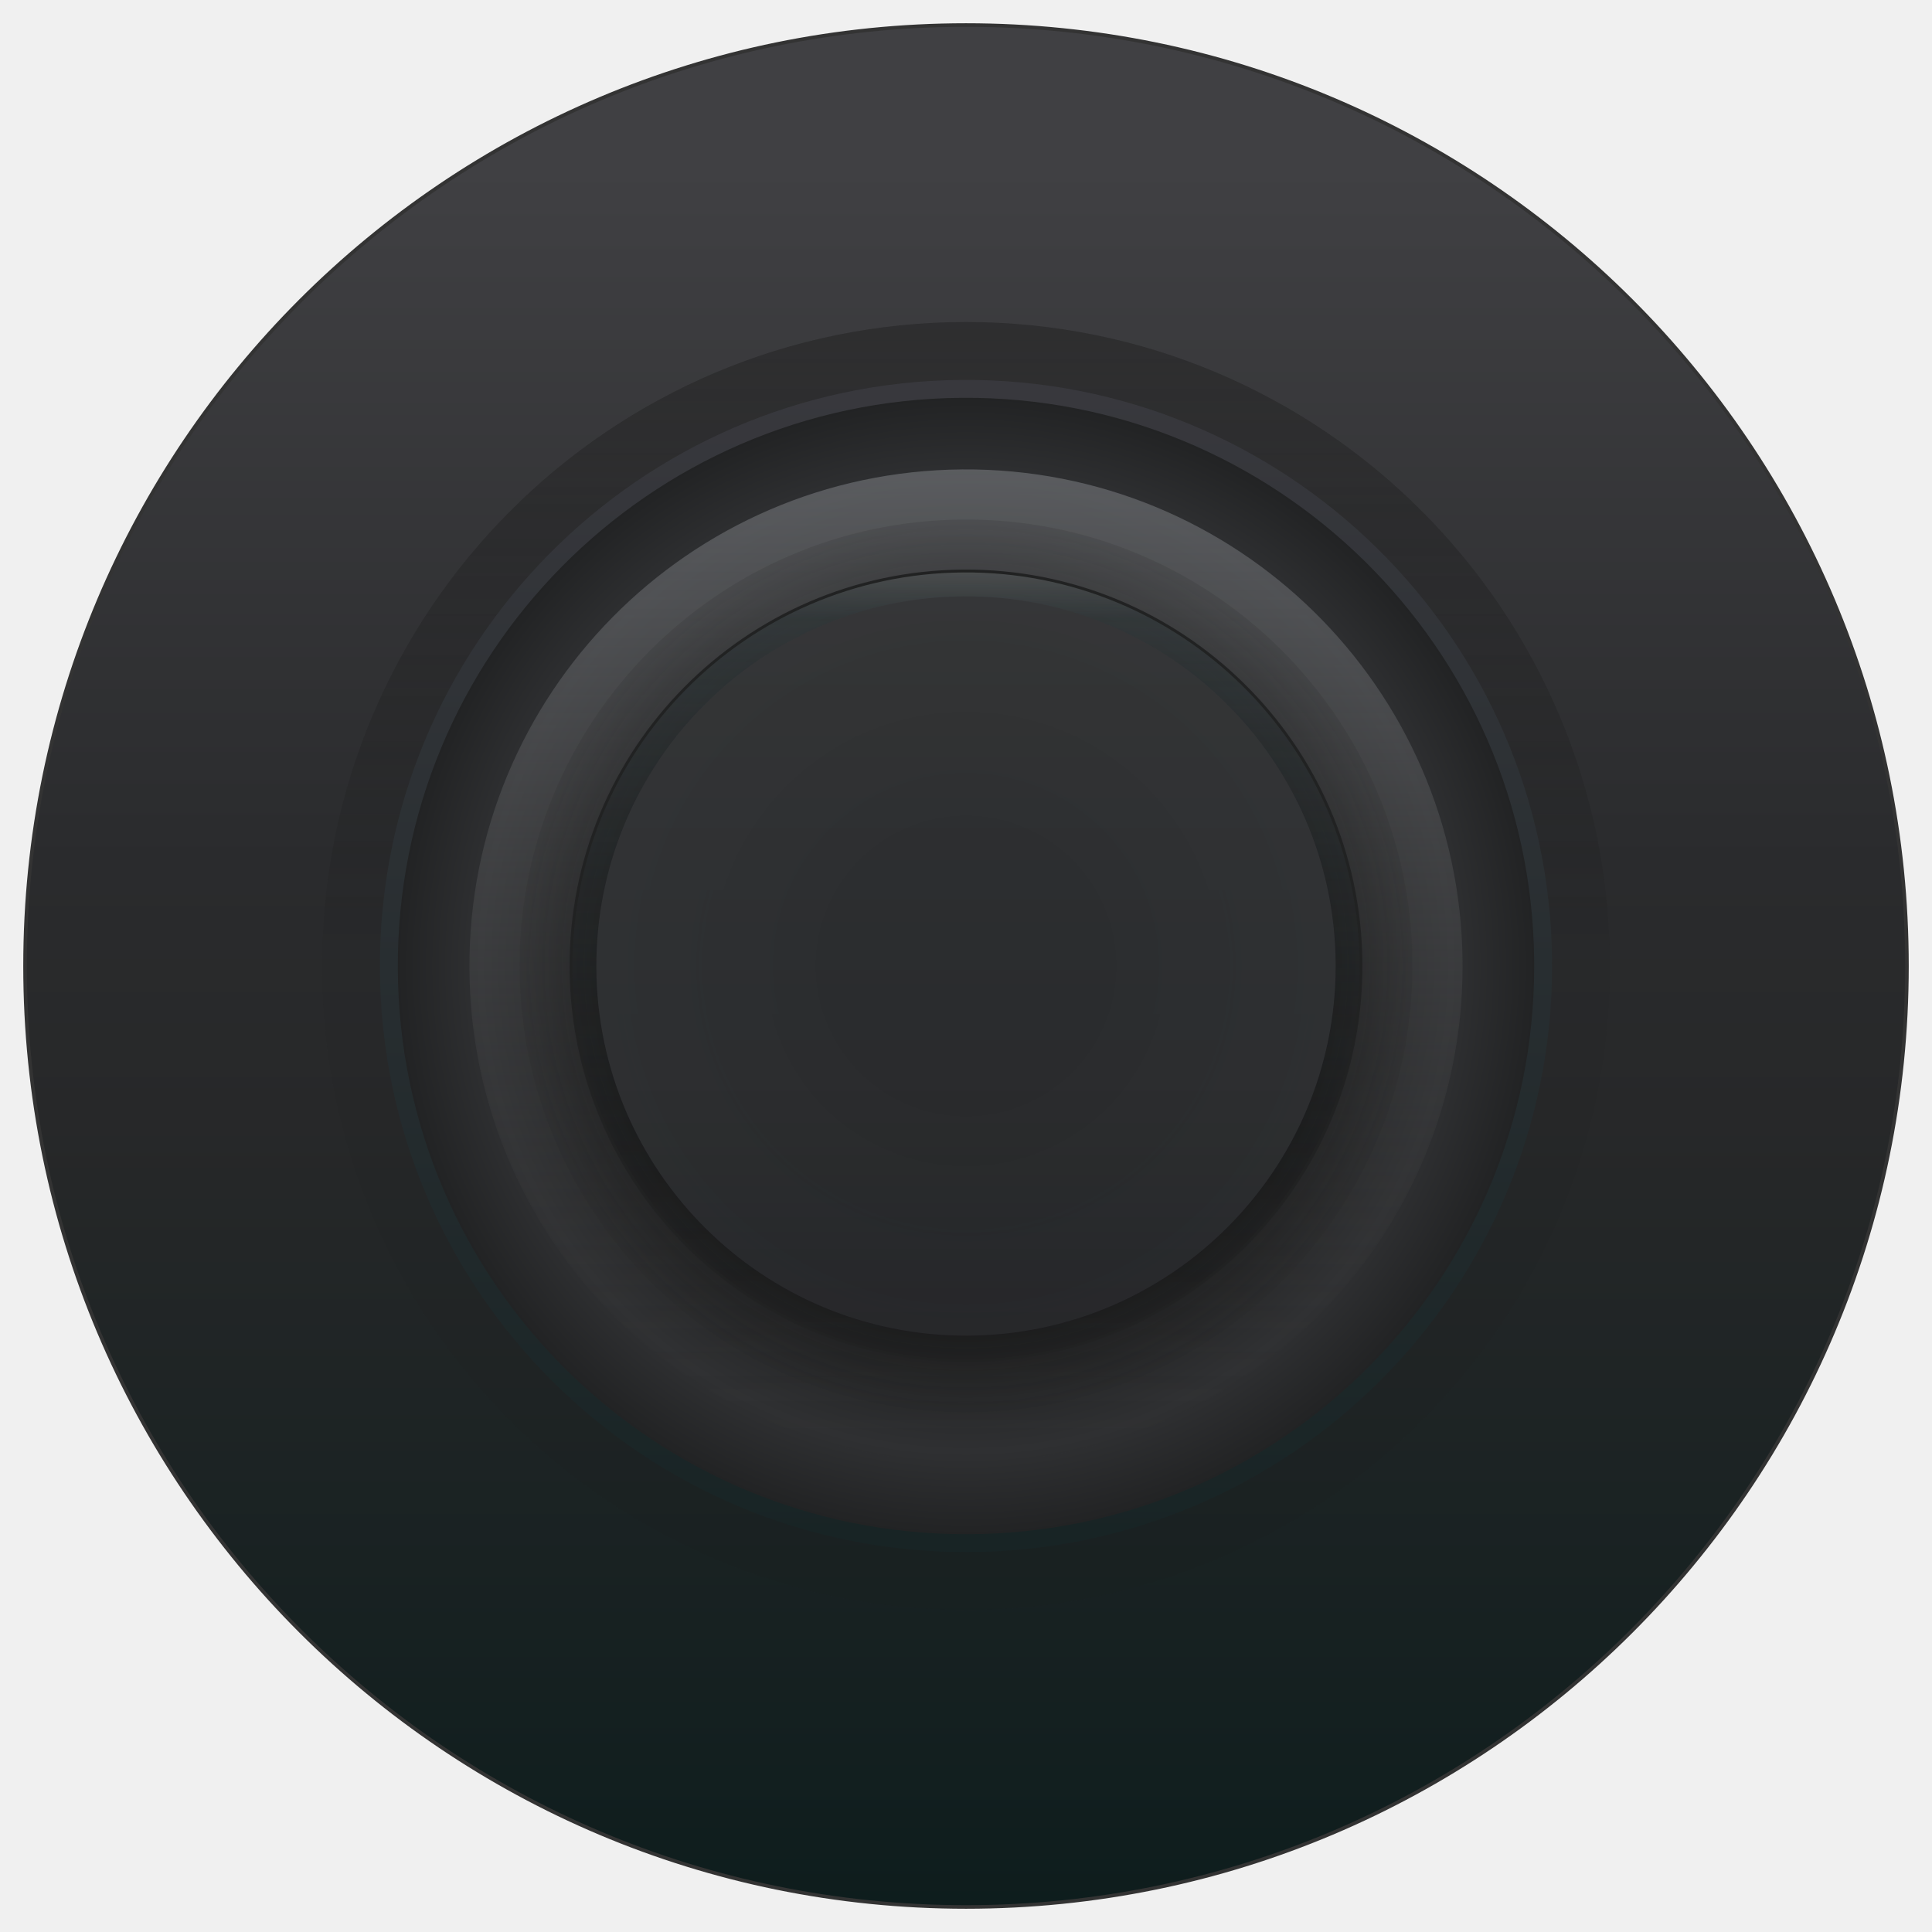
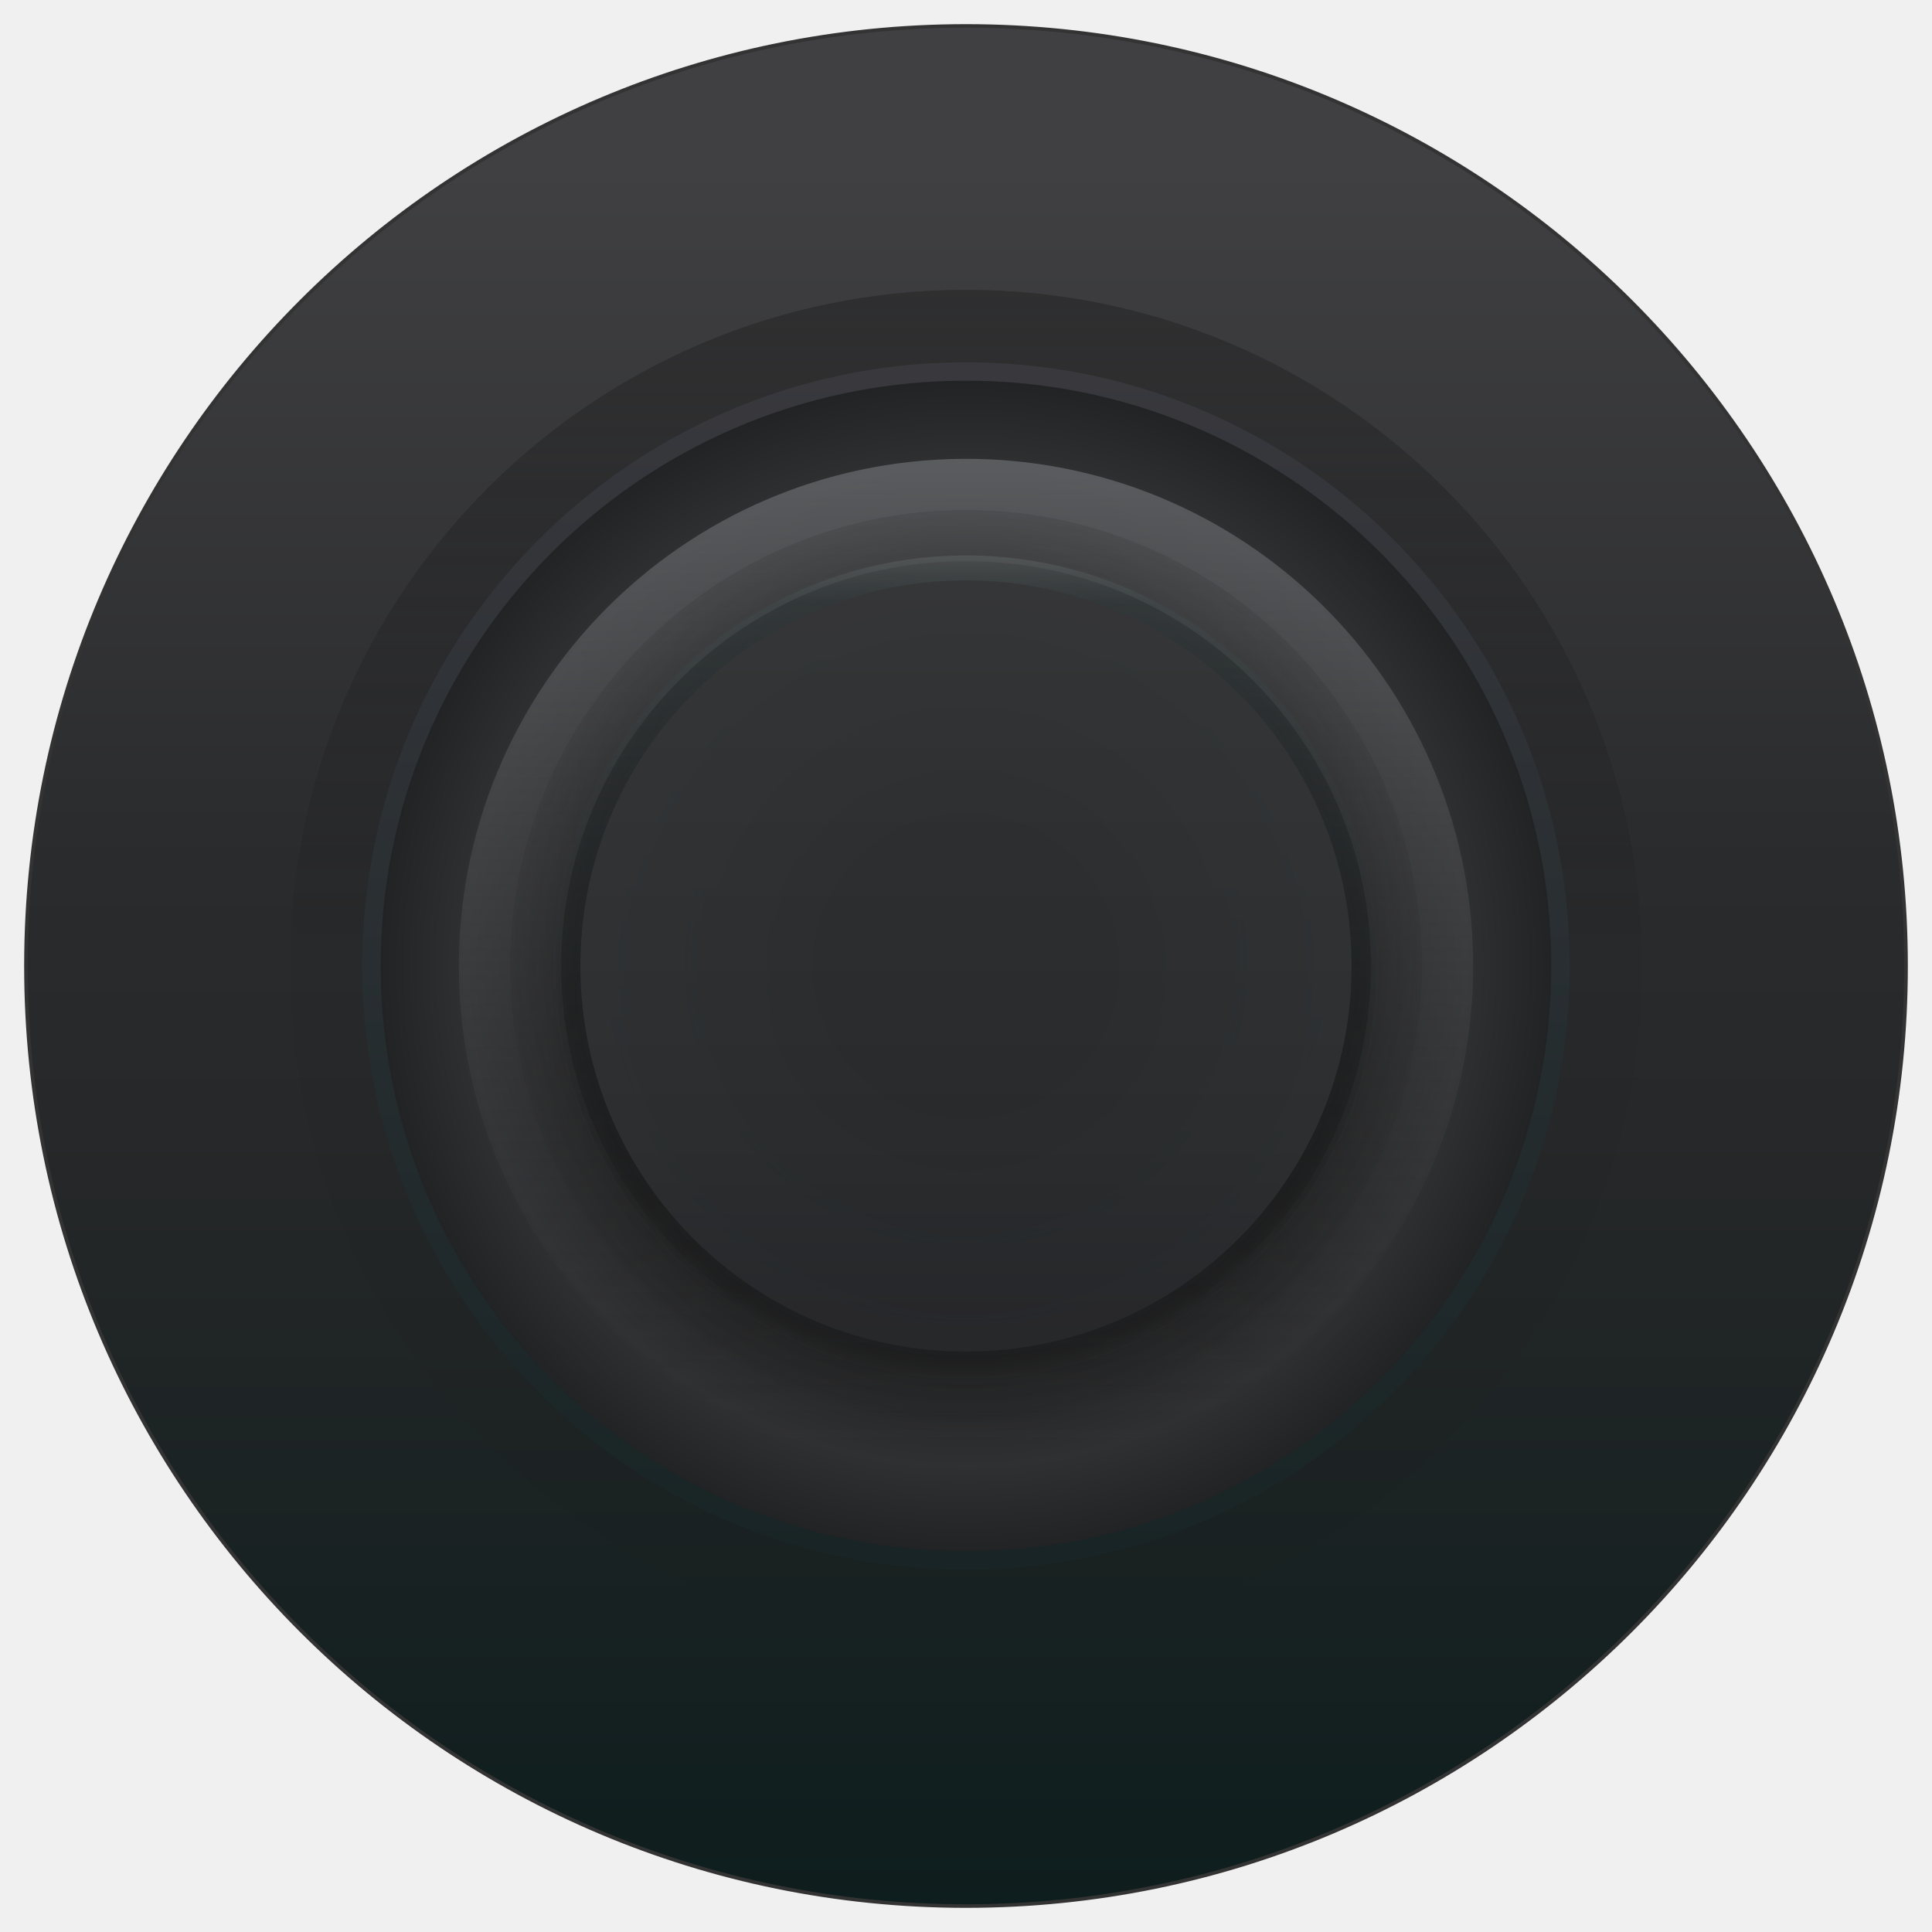
- <svg xmlns="http://www.w3.org/2000/svg" xmlns:xlink="http://www.w3.org/1999/xlink" version="1.1" id="svg1" width="2700" height="2700" viewBox="0 0 2700 2700">
+ <svg xmlns="http://www.w3.org/2000/svg" xmlns:xlink="http://www.w3.org/1999/xlink" version="1.1" id="svg1" width="40" height="40" viewBox="0 0 40 40">
  <defs id="defs1">
    <linearGradient id="linearGradient15">
      <stop style="stop-color:#000000;stop-opacity:1;" offset="0" id="stop15" />
      <stop style="stop-color:#ffffff;stop-opacity:0;" offset="1" id="stop17" />
    </linearGradient>
    <linearGradient id="swatch55">
      <stop style="stop-color:#000000;stop-opacity:1;" offset="0" id="stop55" />
-     </linearGradient>
-     <linearGradient id="linearGradient53">
-       <stop style="stop-color:#000000;stop-opacity:1;" offset="0" id="stop53" />
-       <stop style="stop-color:#050505;stop-opacity:1;" offset="0.413" id="stop62" />
-       <stop style="stop-color:#555557;stop-opacity:1;" offset="0.672" id="stop57" />
-       <stop style="stop-color:#111111;stop-opacity:1;" offset="0.968" id="stop56" />
    </linearGradient>
    <linearGradient id="linearGradient50">
      <stop style="stop-color:#000000;stop-opacity:1;" offset="0.258" id="stop51" />
      <stop style="stop-color:#2b2b2b;stop-opacity:0;" offset="1" id="stop52" />
    </linearGradient>
    <linearGradient id="linearGradient21">
      <stop style="stop-color:#38383d;stop-opacity:1;" offset="0" id="stop18" />
      <stop style="stop-color:#182425;stop-opacity:1;" offset="1" id="stop7" />
    </linearGradient>
    <linearGradient id="swatch16">
      <stop style="stop-color:#000000;stop-opacity:1;" offset="0" id="stop16" />
    </linearGradient>
    <linearGradient id="swatch9">
      <stop style="stop-color:#242424;stop-opacity:1;" offset="0" id="stop10" />
      <stop style="stop-color:#151616;stop-opacity:1;" offset="0.519" id="stop46" />
      <stop style="stop-color:#2f3032;stop-opacity:1;" offset="0.844" id="stop42" />
      <stop style="stop-color:#212223;stop-opacity:1;" offset="1" id="stop41" />
    </linearGradient>
    <linearGradient id="swatch1">
      <stop style="stop-color:#a3a3a3;stop-opacity:1;" offset="0" id="stop1" />
    </linearGradient>
    <linearGradient id="swatch97">
      <stop style="stop-color:#000000;stop-opacity:1;" offset="0" id="stop97" />
    </linearGradient>
    <linearGradient id="swatch85">
      <stop style="stop-color:#252525;stop-opacity:1;" offset="0" id="stop85" />
    </linearGradient>
    <linearGradient id="swatch74">
      <stop style="stop-color:#e5e5e5;stop-opacity:1;" offset="0" id="stop74" />
    </linearGradient>
    <linearGradient id="swatch73">
      <stop style="stop-color:#2f3031;stop-opacity:1;" offset="0" id="stop73" />
    </linearGradient>
    <linearGradient id="swatch69">
      <stop style="stop-color:#393a3c;stop-opacity:0.984;" offset="0" id="stop69" />
      <stop style="stop-color:#303234;stop-opacity:1;" offset="0.639" id="stop45" />
      <stop style="stop-color:#27282b;stop-opacity:1;" offset="1" id="stop43" />
    </linearGradient>
    <linearGradient id="swatch60">
      <stop style="stop-color:#222222;stop-opacity:1;" offset="0" id="stop60" />
      <stop style="stop-color:#141414;stop-opacity:0.142;" offset="0.487" id="stop61" />
    </linearGradient>
    <linearGradient id="swatch44">
      <stop style="stop-color:#d1d3d4;stop-opacity:1;" offset="0.732" id="stop44" />
    </linearGradient>
    <linearGradient id="linearGradient4">
      <stop style="stop-color:#47474b;stop-opacity:1;" offset="0.021" id="stop2" />
      <stop style="stop-color:#3b3b41;stop-opacity:0.651;" offset="0.779" id="stop3" />
      <stop style="stop-color:#151515;stop-opacity:1;" offset="1" id="stop4" />
    </linearGradient>
    <linearGradient id="linearGradient37">
      <stop style="stop-color:#434546;stop-opacity:1;" offset="0" id="stop35" />
      <stop style="stop-color:#737579;stop-opacity:0.651;" offset="0" id="stop36" />
      <stop style="stop-color:#323232;stop-opacity:0;" offset="1" id="stop37" />
    </linearGradient>
    <linearGradient id="linearGradient33">
      <stop style="stop-color:#636363;stop-opacity:1;" offset="0" id="stop32" />
      <stop style="stop-color:#40494c;stop-opacity:0.651;" offset="0.086" id="stop34" />
      <stop style="stop-color:#050505;stop-opacity:0;" offset="1" id="stop33" />
    </linearGradient>
    <linearGradient id="swatch30">
      <stop style="stop-color:#212121;stop-opacity:0.773;" offset="0" id="stop30" />
    </linearGradient>
    <linearGradient id="linearGradient19">
      <stop style="stop-color:#000000;stop-opacity:1;" offset="0.368" id="stop19" />
      <stop style="stop-color:#4b4d50;stop-opacity:0;" offset="1" id="stop20" />
    </linearGradient>
    <linearGradient id="linearGradient120">
      <stop style="stop-color:#0e1d1d;stop-opacity:1;" offset="0" id="stop120" />
      <stop style="stop-color:#272829;stop-opacity:1;" offset="0.452" id="stop122" />
      <stop style="stop-color:#2a2b2d;stop-opacity:1;" offset="0.6" id="stop123" />
      <stop style="stop-color:#404043;stop-opacity:1;" offset="1" id="stop121" />
    </linearGradient>
-     <filter style="color-interpolation-filters:sRGB" id="filter130" x="-0.001" y="-0.001" width="1.002" height="1.002">
-       <feGaussianBlur stdDeviation="0.132" id="feGaussianBlur130" />
-     </filter>
-     <linearGradient xlink:href="#linearGradient33" id="linearGradient20" x1="1333.333" y1="715.12" x2="1329.702" y2="1951.547" gradientUnits="userSpaceOnUse" gradientTransform="matrix(0.9470634,0,0,0.9470634,87.24872,87.24875)" />
-     <linearGradient xlink:href="#swatch44" id="linearGradient64" x1="445" y1="1349.996" x2="2255" y2="1349.996" gradientUnits="userSpaceOnUse" />
-     <linearGradient xlink:href="#swatch60" id="linearGradient65" x1="1350" y1="450" x2="1350" y2="2250" gradientUnits="userSpaceOnUse" />
-     <linearGradient xlink:href="#swatch1" id="linearGradient1" x1="1170" y1="264.493" x2="1530" y2="264.493" gradientUnits="userSpaceOnUse" />
-     <linearGradient xlink:href="#linearGradient120" id="linearGradient6" gradientUnits="userSpaceOnUse" gradientTransform="translate(16.66666,16.66666)" x1="1333.333" y1="2648.333" x2="1333.333" y2="215.691" />
-     <linearGradient xlink:href="#linearGradient21" id="linearGradient18" gradientUnits="userSpaceOnUse" x1="1350" y1="545.923" x2="1350" y2="2154.077" />
-     <linearGradient xlink:href="#swatch69" id="linearGradient45" x1="1350" y1="800" x2="1350" y2="1900" gradientUnits="userSpaceOnUse" />
-     <radialGradient xlink:href="#swatch9" id="radialGradient45" cx="1350" cy="1350" fx="1350" fy="1350" r="804.077" gradientTransform="translate(0,-1.6373951e-5)" gradientUnits="userSpaceOnUse" />
-     <radialGradient xlink:href="#linearGradient50" id="radialGradient52" cx="1350" cy="1350" fx="1350" fy="1350" r="680" gradientUnits="userSpaceOnUse" gradientTransform="matrix(1.039924,0,0,1.039924,-53.89755,-53.89754)" />
-     <radialGradient xlink:href="#linearGradient53" id="radialGradient55" cx="1345" cy="1345" fx="1345" fy="1345" r="775" gradientUnits="userSpaceOnUse" />
-     <linearGradient xlink:href="#linearGradient37" id="linearGradient29" gradientUnits="userSpaceOnUse" gradientTransform="matrix(1.039924,0,0,1.039924,-53.89755,-53.89754)" x1="1350" y1="670" x2="1350" y2="2030" />
-     <radialGradient xlink:href="#linearGradient53" id="radialGradient2" gradientUnits="userSpaceOnUse" cx="1345" cy="1345" fx="1345" fy="1345" r="775" />
-     <radialGradient xlink:href="#linearGradient53" id="radialGradient3" gradientUnits="userSpaceOnUse" cx="1345" cy="1345" fx="1345" fy="1345" r="775" />
-     <radialGradient xlink:href="#linearGradient53" id="radialGradient4" gradientUnits="userSpaceOnUse" cx="1345" cy="1345" fx="1345" fy="1345" r="775" />
-     <radialGradient xlink:href="#linearGradient53" id="radialGradient5" gradientUnits="userSpaceOnUse" cx="1345" cy="1345" fx="1345" fy="1345" r="775" />
-     <radialGradient xlink:href="#linearGradient53" id="radialGradient6" gradientUnits="userSpaceOnUse" cx="1345" cy="1345" fx="1345" fy="1345" r="775" />
-     <radialGradient xlink:href="#linearGradient53" id="radialGradient7" gradientUnits="userSpaceOnUse" cx="1345" cy="1345" fx="1345" fy="1345" r="775" />
-     <radialGradient xlink:href="#linearGradient53" id="radialGradient8" gradientUnits="userSpaceOnUse" cx="1345" cy="1345" fx="1345" fy="1345" r="775" />
-     <radialGradient xlink:href="#linearGradient53" id="radialGradient9" gradientUnits="userSpaceOnUse" cx="1345" cy="1345" fx="1345" fy="1345" r="775" />
-     <radialGradient xlink:href="#linearGradient53" id="radialGradient10" gradientUnits="userSpaceOnUse" cx="1345" cy="1345" fx="1345" fy="1345" r="775" />
-     <radialGradient xlink:href="#linearGradient53" id="radialGradient11" gradientUnits="userSpaceOnUse" cx="1345" cy="1345" fx="1345" fy="1345" r="775" />
-     <radialGradient xlink:href="#linearGradient53" id="radialGradient12" gradientUnits="userSpaceOnUse" cx="1345" cy="1345" fx="1345" fy="1345" r="775" />
-     <radialGradient xlink:href="#linearGradient53" id="radialGradient13" gradientUnits="userSpaceOnUse" cx="1345" cy="1345" fx="1345" fy="1345" r="775" />
+     <linearGradient xlink:href="#swatch60" id="linearGradient22" gradientUnits="userSpaceOnUse" x1="1350" y1="450" x2="1350" y2="2250" gradientTransform="matrix(0.01555555,0,0,0.01555555,-1.000028,-1.000028)" />
+     <linearGradient xlink:href="#swatch44" id="linearGradient23" gradientUnits="userSpaceOnUse" x1="445" y1="1349.996" x2="2255" y2="1349.996" gradientTransform="matrix(0.01555555,0,0,0.01555555,-1.000028,-1.000028)" />
+     <radialGradient xlink:href="#swatch9" id="radialGradient23" gradientUnits="userSpaceOnUse" gradientTransform="matrix(0.01526109,0,0,0.01526109,-0.602507,-0.6025155)" cx="1350" cy="1350" fx="1350" fy="1350" r="804.077" />
+     <linearGradient xlink:href="#linearGradient21" id="linearGradient24" gradientUnits="userSpaceOnUse" x1="1350" y1="545.923" x2="1350" y2="2154.077" gradientTransform="matrix(0.01526109,0,0,0.01526109,-0.602507,-0.6025155)" />
+     <radialGradient xlink:href="#linearGradient50" id="radialGradient24" gradientUnits="userSpaceOnUse" gradientTransform="matrix(0.01573368,0,0,0.01573368,-1.240493,-1.240501)" cx="1350" cy="1350" fx="1350" fy="1350" r="680" />
+     <linearGradient xlink:href="#linearGradient37" id="linearGradient25" gradientUnits="userSpaceOnUse" gradientTransform="matrix(0.01573368,0,0,0.01573368,-1.240493,-1.240501)" x1="1350" y1="670" x2="1350" y2="2030" />
+     <linearGradient xlink:href="#swatch69" id="linearGradient26" gradientUnits="userSpaceOnUse" x1="1350" y1="800" x2="1350" y2="1900" gradientTransform="matrix(0.01545455,0,0,0.01545455,-0.8636834,-0.863631)" />
+     <linearGradient xlink:href="#linearGradient33" id="linearGradient27" gradientUnits="userSpaceOnUse" gradientTransform="matrix(0.01463643,0,0,0.01463643,0.4847053,0.4847579)" x1="1333.333" y1="715.12" x2="1329.702" y2="1951.547" />
+     <linearGradient xlink:href="#linearGradient120" id="linearGradient1" gradientUnits="userSpaceOnUse" gradientTransform="matrix(0.01480076,0,0,0.01480076,0.2656271,0.2656281)" x1="1333.333" y1="2648.333" x2="1333.333" y2="215.691" />
  </defs>
-   <g id="g1">
-     <g id="g781" transform="translate(2.9698713e-5,2.9698713e-5)" style="display:inline">
-       <circle style="display:inline;fill:url(#linearGradient6);fill-rule:evenodd;stroke:#333333;stroke-width:5;stroke-linecap:round;stroke-dasharray:none;stroke-dashoffset:0;stroke-opacity:1;paint-order:fill markers stroke;filter:url(#filter130)" id="path239" cy="1350" cx="1350" r="1315" />
-       <circle style="display:inline;opacity:0.521;fill:url(#linearGradient65);fill-rule:nonzero;stroke:url(#linearGradient64);stroke-width:0;stroke-linecap:round;stroke-dasharray:none;stroke-dashoffset:0;stroke-opacity:0;paint-order:fill markers stroke" id="path1" cx="1350" cy="1350" r="900" />
-       <path style="display:inline;mix-blend-mode:normal;fill:url(#radialGradient45);stroke:url(#linearGradient18);stroke-width:50;stroke-linecap:round;stroke-linejoin:bevel;stroke-dasharray:none;paint-order:stroke fill markers" id="path14-1" d="M 2144.077,1350 A 794.077,794.077 0 0 1 1351.99,2144.074 794.077,794.077 0 0 1 555.933,1353.981 794.077,794.077 0 0 1 1344.029,555.946 794.077,794.077 0 0 1 2144.037,1342.039" />
-       <path style="display:inline;opacity:1;fill:url(#radialGradient52);stroke:url(#linearGradient29);stroke-width:140;stroke-linecap:round;stroke-linejoin:bevel;stroke-dasharray:none;paint-order:stroke fill markers" id="path14-7" d="M 1974.002,1350 A 624.002,624.002 0 0 1 1351.564,1974 624.002,624.002 0 0 1 726.006,1353.128 624.002,624.002 0 0 1 1345.308,726.016 624.002,624.002 0 0 1 1973.97,1343.744" />
-       <path style="display:inline;opacity:0.865;mix-blend-mode:normal;fill:url(#linearGradient45);stroke:url(#linearGradient20);stroke-width:66.84;stroke-linecap:round;stroke-linejoin:bevel;stroke-dasharray:none;stroke-opacity:1;paint-order:stroke fill markers" id="path14" d="M 1866.58,1350 A 516.58,516.58 0 0 1 1351.295,1866.578 516.58,516.58 0 0 1 833.426,1352.59 516.58,516.58 0 0 1 1346.116,833.435 516.58,516.58 0 0 1 1866.554,1344.821" />
-       <rect style="display:inline;opacity:0;fill:#3a3b3d;fill-opacity:1;stroke:none;stroke-width:0;stroke-linecap:round;stroke-linejoin:bevel;stroke-dasharray:none;stroke-dashoffset:0;stroke-opacity:0;paint-order:stroke fill markers" id="rect73" width="2700" height="2700" x="0" y="0" rx="29.694" transform="translate(-2.9698713e-5,-2.9698713e-5)" />
-     </g>
-     <g id="g2" style="display:none">
-       <path d="m 1348.696,97.536 3.913,1.304 19.565,36.522 15.652,28.696 18.261,33.913 16.957,31.304 18.261,33.913 18.261,33.913 18.261,33.913 18.261,33.913 18.261,33.913 15.652,28.696 v 3.913 h -360 l 1.304,-6.522 18.261,-33.913 19.565,-36.522 18.261,-33.913 18.261,-33.913 18.261,-33.913 18.261,-33.913 15.652,-28.696 18.261,-33.913 18.261,-33.913 13.043,-23.478 z" fill="#ffffff" id="path1-5" style="display:inline;fill:url(#linearGradient1);stroke-width:1.304" />
-       <g id="g65" transform="matrix(0.9935484,0,0,0.9935484,13.67741,13.67741)" style="fill:url(#radialGradient55)">
-         <path d="M 2112.065,1219.36 H 2120 l -1.323,3.968 -17.193,10.58 -13.225,11.903 -11.903,13.225 -14.548,27.773 -5.29,21.16 -2.645,23.805 v 26.451 l 2.645,22.483 3.968,18.515 13.225,27.773 11.903,14.548 11.903,11.903 14.548,9.258 6.613,3.968 1.323,3.967 -14.548,-1.322 -37.031,-6.613 -21.16,-3.968 -13.225,-3.968 -13.225,-11.903 -13.225,-15.87 -11.903,-25.128 -3.967,-11.903 -2.645,-19.838 v -51.578 l 3.968,-23.805 9.258,-22.483 9.258,-14.548 15.87,-17.193 9.258,-6.613 25.128,-5.29 11.903,-2.645 15.87,-2.645 z" id="path2" style="fill:url(#radialGradient2);fill-opacity:1;stroke-width:1.323" />
-         <path d="m 1622.73,612.321 h 2.645 l 1.323,10.58 1.323,17.193 7.935,27.773 10.58,18.515 10.58,13.225 9.258,9.258 21.16,15.87 29.096,15.87 27.773,10.58 14.548,2.645 h 29.095 l 22.483,-5.29 15.87,-6.613 9.258,-5.29 h 5.29 l -2.645,5.29 -17.193,19.838 -11.903,14.548 -17.193,19.838 -11.903,9.258 -15.87,3.968 -9.258,1.323 h -29.096 l -15.87,-2.645 -26.451,-10.58 -23.805,-13.225 -17.193,-11.903 -14.548,-11.903 -10.58,-11.903 -11.903,-18.515 -5.29,-11.903 -5.29,-19.838 v -9.258 l 14.548,-43.643 6.613,-15.87 5.29,-15.87 z" id="path3" style="fill:url(#radialGradient3);fill-opacity:1;stroke-width:1.323" />
-         <path d="m 1724.565,1879.3 h 34.386 l 19.838,5.29 11.903,7.935 5.29,5.29 v 2.645 h 2.645 l 14.548,18.515 15.87,17.193 9.258,11.903 2.645,5.29 -7.935,-1.323 -18.515,-9.258 -18.515,-5.29 -7.935,-1.323 h -29.095 l -18.515,3.967 -23.805,9.258 -22.483,11.903 -17.193,11.903 -14.548,11.903 -9.258,9.258 -13.225,19.838 -6.613,15.87 -5.29,19.838 -1.323,17.193 -1.323,10.58 h -2.645 l -6.613,-17.193 -3.968,-10.58 -5.29,-14.548 -11.903,-34.386 V 1989.07 l 9.258,-26.451 6.613,-11.903 11.903,-15.87 9.258,-9.258 19.838,-14.548 19.838,-11.903 21.16,-10.58 18.515,-6.613 z" id="path4" style="fill:url(#radialGradient4);fill-opacity:1;stroke-width:1.323" />
-         <path d="m 1950.717,849.053 h 2.645 l -1.323,7.935 -9.258,18.515 -5.29,18.515 -1.323,7.935 v 29.096 l 3.968,18.515 10.58,26.451 14.548,26.451 13.225,17.193 11.903,13.225 13.225,10.58 18.515,10.58 27.773,7.935 15.87,1.323 11.903,1.323 v 2.645 l -23.805,9.258 -22.483,7.935 -17.193,6.613 -13.225,3.968 -17.193,-1.323 -11.903,-3.968 -21.16,-10.58 -15.87,-11.903 -10.58,-10.58 -15.87,-22.483 -13.225,-23.805 -7.935,-15.87 -6.613,-21.16 -1.323,-7.935 v -33.063 l 3.968,-19.838 7.935,-11.903 17.193,-15.87 14.548,-11.903 18.515,-15.87 z" id="path5" style="fill:url(#radialGradient5);fill-opacity:1;stroke-width:1.323" />
-         <path d="m 686.382,1596.28 h 17.193 l 14.548,3.968 21.16,10.58 17.193,13.225 13.225,14.548 9.258,13.225 11.903,19.838 10.58,21.16 6.613,17.193 2.645,13.225 v 33.063 l -3.968,19.838 -5.29,10.58 -10.58,10.58 -14.548,11.903 -18.515,15.87 -14.548,11.903 -6.613,3.968 1.323,-7.935 9.258,-18.515 5.29,-18.515 1.323,-7.935 v -29.096 l -3.968,-18.515 -10.58,-26.451 -14.548,-26.451 -13.225,-17.193 -11.903,-13.225 -13.225,-10.58 -18.515,-10.58 -27.773,-7.935 -17.193,-1.323 -10.58,-1.323 -1.323,-2.645 23.805,-9.258 27.773,-9.258 13.225,-5.29 z" id="path6" style="fill:url(#radialGradient6);fill-opacity:1;stroke-width:1.323" />
-         <path d="m 1319.872,1989.07 h 50.256 l 23.805,3.967 19.838,7.935 14.548,7.935 17.193,14.548 9.258,10.58 5.29,19.838 5.29,29.096 5.29,30.418 V 2120 l -3.968,-1.323 -10.58,-17.193 -11.903,-13.225 -13.225,-11.903 -18.515,-10.58 -17.193,-6.613 -22.483,-3.967 -14.548,-1.323 h -26.451 l -23.805,2.645 -21.16,5.29 -21.16,10.58 -14.548,10.58 -14.548,14.548 -9.258,14.548 -3.967,6.613 -3.968,1.323 1.323,-14.548 5.29,-30.418 5.29,-27.773 3.968,-13.225 11.903,-13.225 15.87,-13.225 21.16,-10.58 17.193,-5.29 z" id="path7" style="fill:url(#radialGradient7);fill-opacity:1;stroke-width:1.323" />
-         <path d="m 932.372,1879.3 h 35.708 l 22.483,6.612 30.418,14.548 25.128,15.87 17.193,14.548 10.58,11.903 10.58,15.87 10.58,31.741 v 10.58 l -6.612,21.16 -5.29,13.225 -10.58,29.096 -5.29,13.225 h -2.645 l -1.323,-10.58 -1.323,-17.193 -7.935,-27.773 -10.58,-18.515 -10.58,-13.225 -9.258,-9.258 -21.16,-15.87 -23.805,-13.225 -14.548,-6.612 -23.805,-7.935 -9.258,-1.323 h -29.096 l -22.483,5.29 -15.87,6.613 -9.258,5.29 h -5.29 l 2.645,-5.29 15.87,-18.515 11.903,-14.548 11.903,-13.225 9.258,-10.58 9.258,-6.613 z" id="path8" style="fill:url(#radialGradient8);fill-opacity:1;stroke-width:1.323" />
-         <path d="m 1990.392,1594.957 h 10.58 l 19.838,6.613 54.224,19.838 2.645,1.323 v 2.645 l -10.58,1.323 -17.193,1.323 -27.773,7.935 -18.515,10.58 -13.225,10.58 -9.258,9.258 -15.87,21.16 -15.87,29.096 -10.58,27.773 -2.645,14.548 v 29.096 l 5.29,22.483 6.613,15.87 5.29,9.258 v 5.29 l -5.29,-2.645 -18.515,-15.87 -14.548,-11.903 -14.548,-13.225 -10.58,-9.258 -6.613,-11.903 -3.968,-18.515 v -30.418 l 2.645,-17.193 7.935,-19.838 10.58,-21.16 13.225,-21.16 13.225,-17.193 10.58,-10.58 19.838,-13.225 14.548,-6.613 z" id="path9" style="fill:url(#radialGradient9);fill-opacity:1;stroke-width:1.323" />
-         <path d="m 736.638,850.375 5.29,1.323 19.838,17.193 14.548,11.903 14.548,13.225 10.58,9.258 5.29,9.258 3.968,22.483 v 29.096 l -3.968,18.515 -10.58,25.128 -14.548,26.451 -18.515,25.128 -10.58,10.58 -19.838,13.225 -14.548,6.613 -17.193,5.29 h -10.58 l -22.483,-6.613 -10.58,-3.968 -31.741,-11.903 -13.225,-5.29 v -2.645 l 11.903,-1.323 21.16,-2.645 22.483,-6.613 18.515,-10.58 13.225,-10.58 9.258,-9.258 15.87,-21.16 15.87,-29.096 10.58,-27.773 2.645,-14.548 v -29.096 l -5.29,-22.483 -6.613,-15.87 -5.29,-9.258 z" id="path10" style="fill:url(#radialGradient10);fill-opacity:1;stroke-width:1.323" />
-         <path d="m 570,1219.36 22.483,2.645 30.418,5.29 29.096,6.613 11.903,7.935 14.548,15.87 10.58,17.193 6.613,15.87 2.645,9.258 2.645,27.773 v 42.321 l -3.968,25.128 -10.58,23.805 -9.258,14.548 -17.193,18.515 -13.225,5.29 -22.483,5.29 -19.838,2.645 -11.903,2.645 -15.87,2.645 H 570 l 2.645,-5.29 14.548,-7.935 15.87,-14.548 10.58,-11.903 14.548,-27.773 3.968,-14.548 2.645,-15.87 1.323,-14.548 v -26.451 l -2.645,-23.805 -5.29,-21.16 -14.548,-27.773 -14.548,-15.87 -11.903,-10.58 -15.87,-9.258 z" id="path11" style="fill:url(#radialGradient11);fill-opacity:1;stroke-width:1.323" />
-         <path d="m 1219.36,570 5.29,2.645 7.935,14.548 14.548,15.87 11.903,10.58 27.773,14.548 14.548,3.968 15.87,2.645 14.548,1.323 h 26.451 l 23.805,-2.645 21.16,-5.29 27.773,-14.548 17.193,-15.87 9.258,-10.58 9.258,-15.87 3.968,-1.323 -1.322,13.225 -7.935,46.288 -5.29,22.483 -7.935,11.903 -15.87,14.548 -13.225,7.935 -14.548,6.613 -9.258,3.968 -25.128,3.968 h -42.321 l -26.45,-2.645 -17.193,-5.29 -21.16,-10.58 -18.515,-15.87 -7.935,-9.258 -5.29,-14.548 -7.935,-42.321 -3.968,-23.805 z" id="path12" style="fill:url(#radialGradient12);fill-opacity:1;stroke-width:1.323" />
-         <path d="m 1064.625,612.321 3.968,1.323 6.613,19.838 5.29,13.225 6.613,19.838 3.968,9.258 2.645,9.258 v 19.838 l -9.258,25.128 -9.258,14.548 -9.258,11.903 -13.225,11.903 -18.515,13.225 -29.096,15.87 -18.515,7.935 -6.613,2.645 -15.87,2.645 H 931.049 l -23.805,-6.613 -13.225,-11.903 -11.903,-14.548 -13.225,-14.548 -14.548,-18.515 -5.29,-6.613 5.29,-1.323 21.16,10.58 18.515,5.29 7.935,1.323 h 29.096 l 18.515,-3.968 26.451,-10.58 26.451,-14.548 17.193,-13.225 13.225,-11.903 10.58,-13.225 10.58,-18.515 7.935,-27.773 1.323,-17.193 z" id="path13" style="fill:url(#radialGradient13);fill-opacity:1;stroke-width:1.323" />
-       </g>
-       <rect style="opacity:0;fill:#3a3b3d;fill-opacity:1;stroke:none;stroke-width:0;stroke-linecap:round;stroke-linejoin:bevel;stroke-dasharray:none;stroke-dashoffset:0;stroke-opacity:0;paint-order:stroke fill markers" id="rect71" width="2700" height="2700" x="0" y="0" rx="29.694" />
-     </g>
+   <g id="g17" transform="translate(2.9698713e-5,2.9698713e-5)" style="display:inline">
+     <circle style="display:inline;fill:url(#linearGradient1);fill-rule:evenodd;stroke:#333333;stroke-width:0.074;stroke-linecap:round;stroke-dasharray:none;stroke-dashoffset:0;stroke-opacity:1;paint-order:fill markers stroke" id="path239" cy="20" cx="20" r="19.463" />
+     <circle style="display:inline;opacity:0.521;fill:url(#linearGradient22);fill-rule:nonzero;stroke:url(#linearGradient23);stroke-width:0;stroke-linecap:round;stroke-dasharray:none;stroke-dashoffset:0;stroke-opacity:0;paint-order:fill markers stroke" id="circle13" cx="20" cy="20" r="14" />
+     <path style="display:inline;mix-blend-mode:normal;fill:url(#radialGradient23);stroke:url(#linearGradient24);stroke-width:0.763;stroke-linecap:round;stroke-linejoin:bevel;stroke-dasharray:none;paint-order:stroke fill markers" id="path15" d="M 32.118,20 A 12.118,12.118 0 0 1 20.03,32.118 12.118,12.118 0 0 1 7.882,20.061 12.118,12.118 0 0 1 19.909,7.882 12.118,12.118 0 0 1 32.118,19.878" />
+     <path style="display:inline;opacity:1;fill:url(#radialGradient24);stroke:url(#linearGradient25);stroke-width:2.118;stroke-linecap:round;stroke-linejoin:bevel;stroke-dasharray:none;paint-order:stroke fill markers" id="path16" d="m 29.441,20 a 9.441,9.441 0 0 1 -9.417,9.441 9.441,9.441 0 0 1 -9.464,-9.394 9.441,9.441 0 0 1 9.37,-9.488 9.441,9.441 0 0 1 9.511,9.346" />
+     <path style="display:inline;opacity:0.865;mix-blend-mode:normal;fill:url(#linearGradient26);stroke:url(#linearGradient27);stroke-width:1.033;stroke-linecap:round;stroke-linejoin:bevel;stroke-dasharray:none;stroke-opacity:1;paint-order:stroke fill markers" id="path17" d="m 27.983,20 a 7.984,7.984 0 0 1 -7.963,7.983 7.984,7.984 0 0 1 -8.003,-7.943 7.984,7.984 0 0 1 7.923,-8.023 7.984,7.984 0 0 1 8.043,7.903" />
+     <rect style="display:inline;opacity:0;fill:#3a3b3d;fill-opacity:1;stroke:none;stroke-width:0;stroke-linecap:round;stroke-linejoin:bevel;stroke-dasharray:none;stroke-dashoffset:0;stroke-opacity:0;paint-order:stroke fill markers" id="rect17" width="40" height="40" x="-2.9698713e-05" y="-2.9698713e-05" rx="0.44" />
  </g>
</svg>
